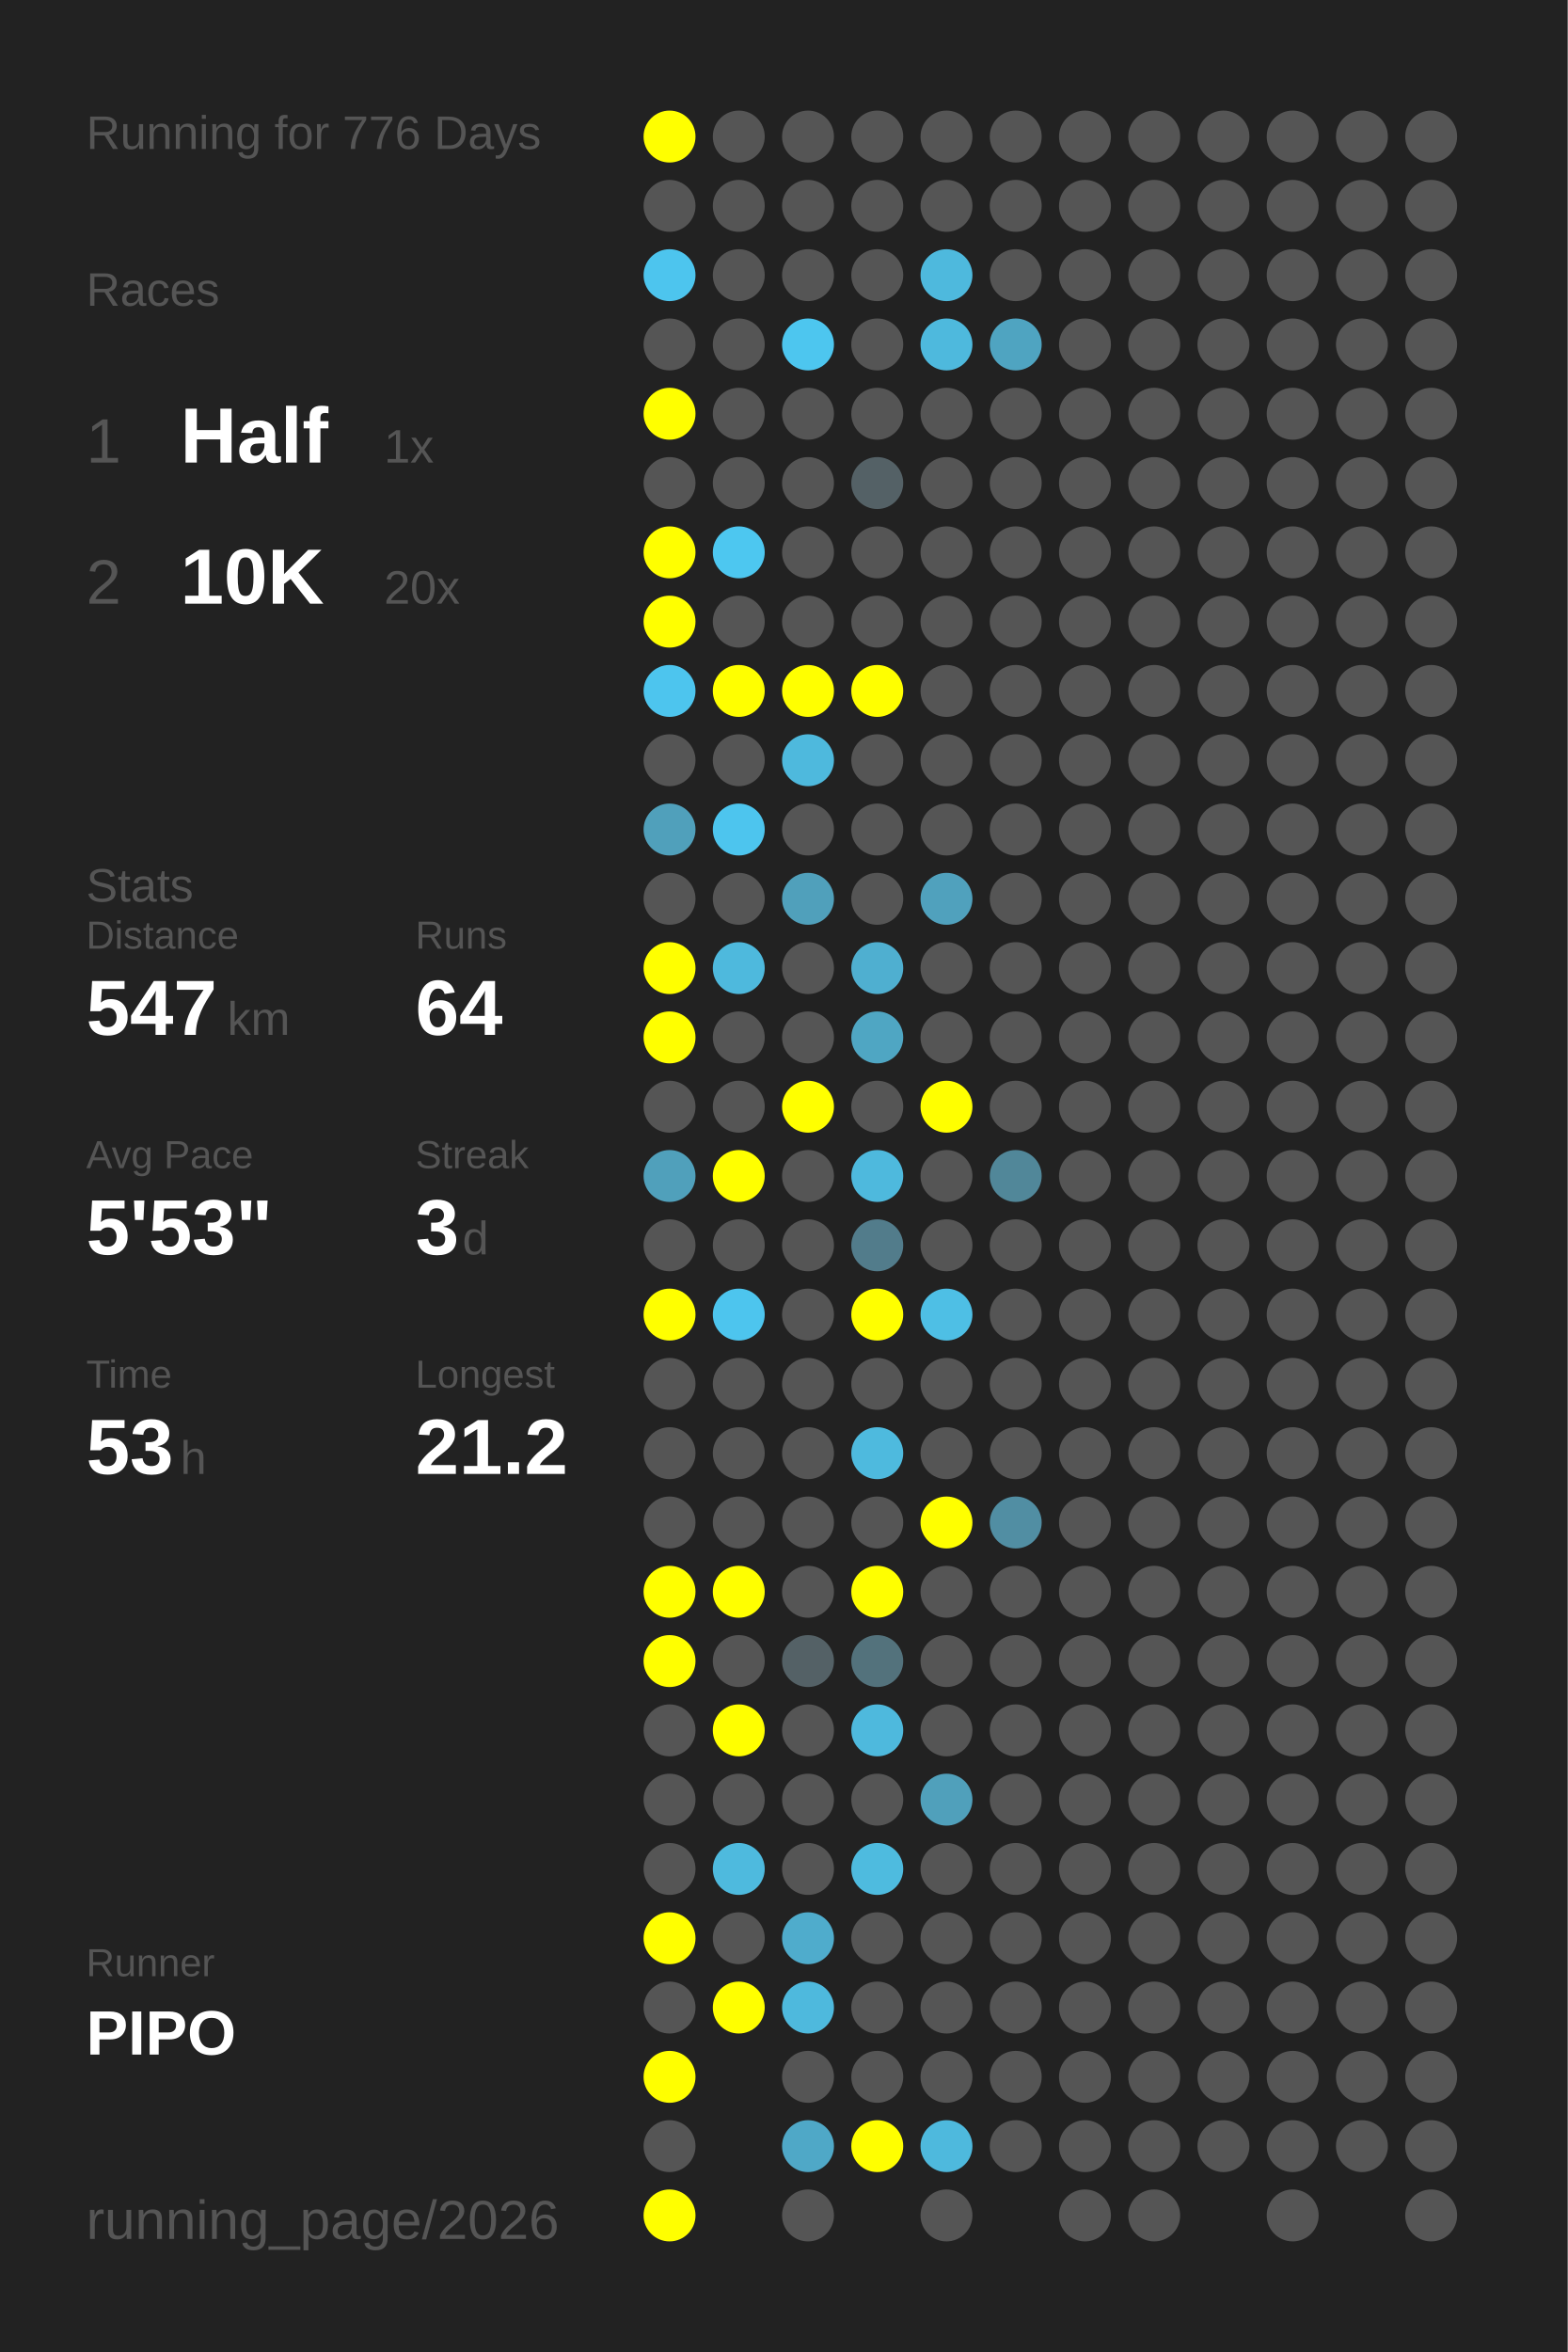
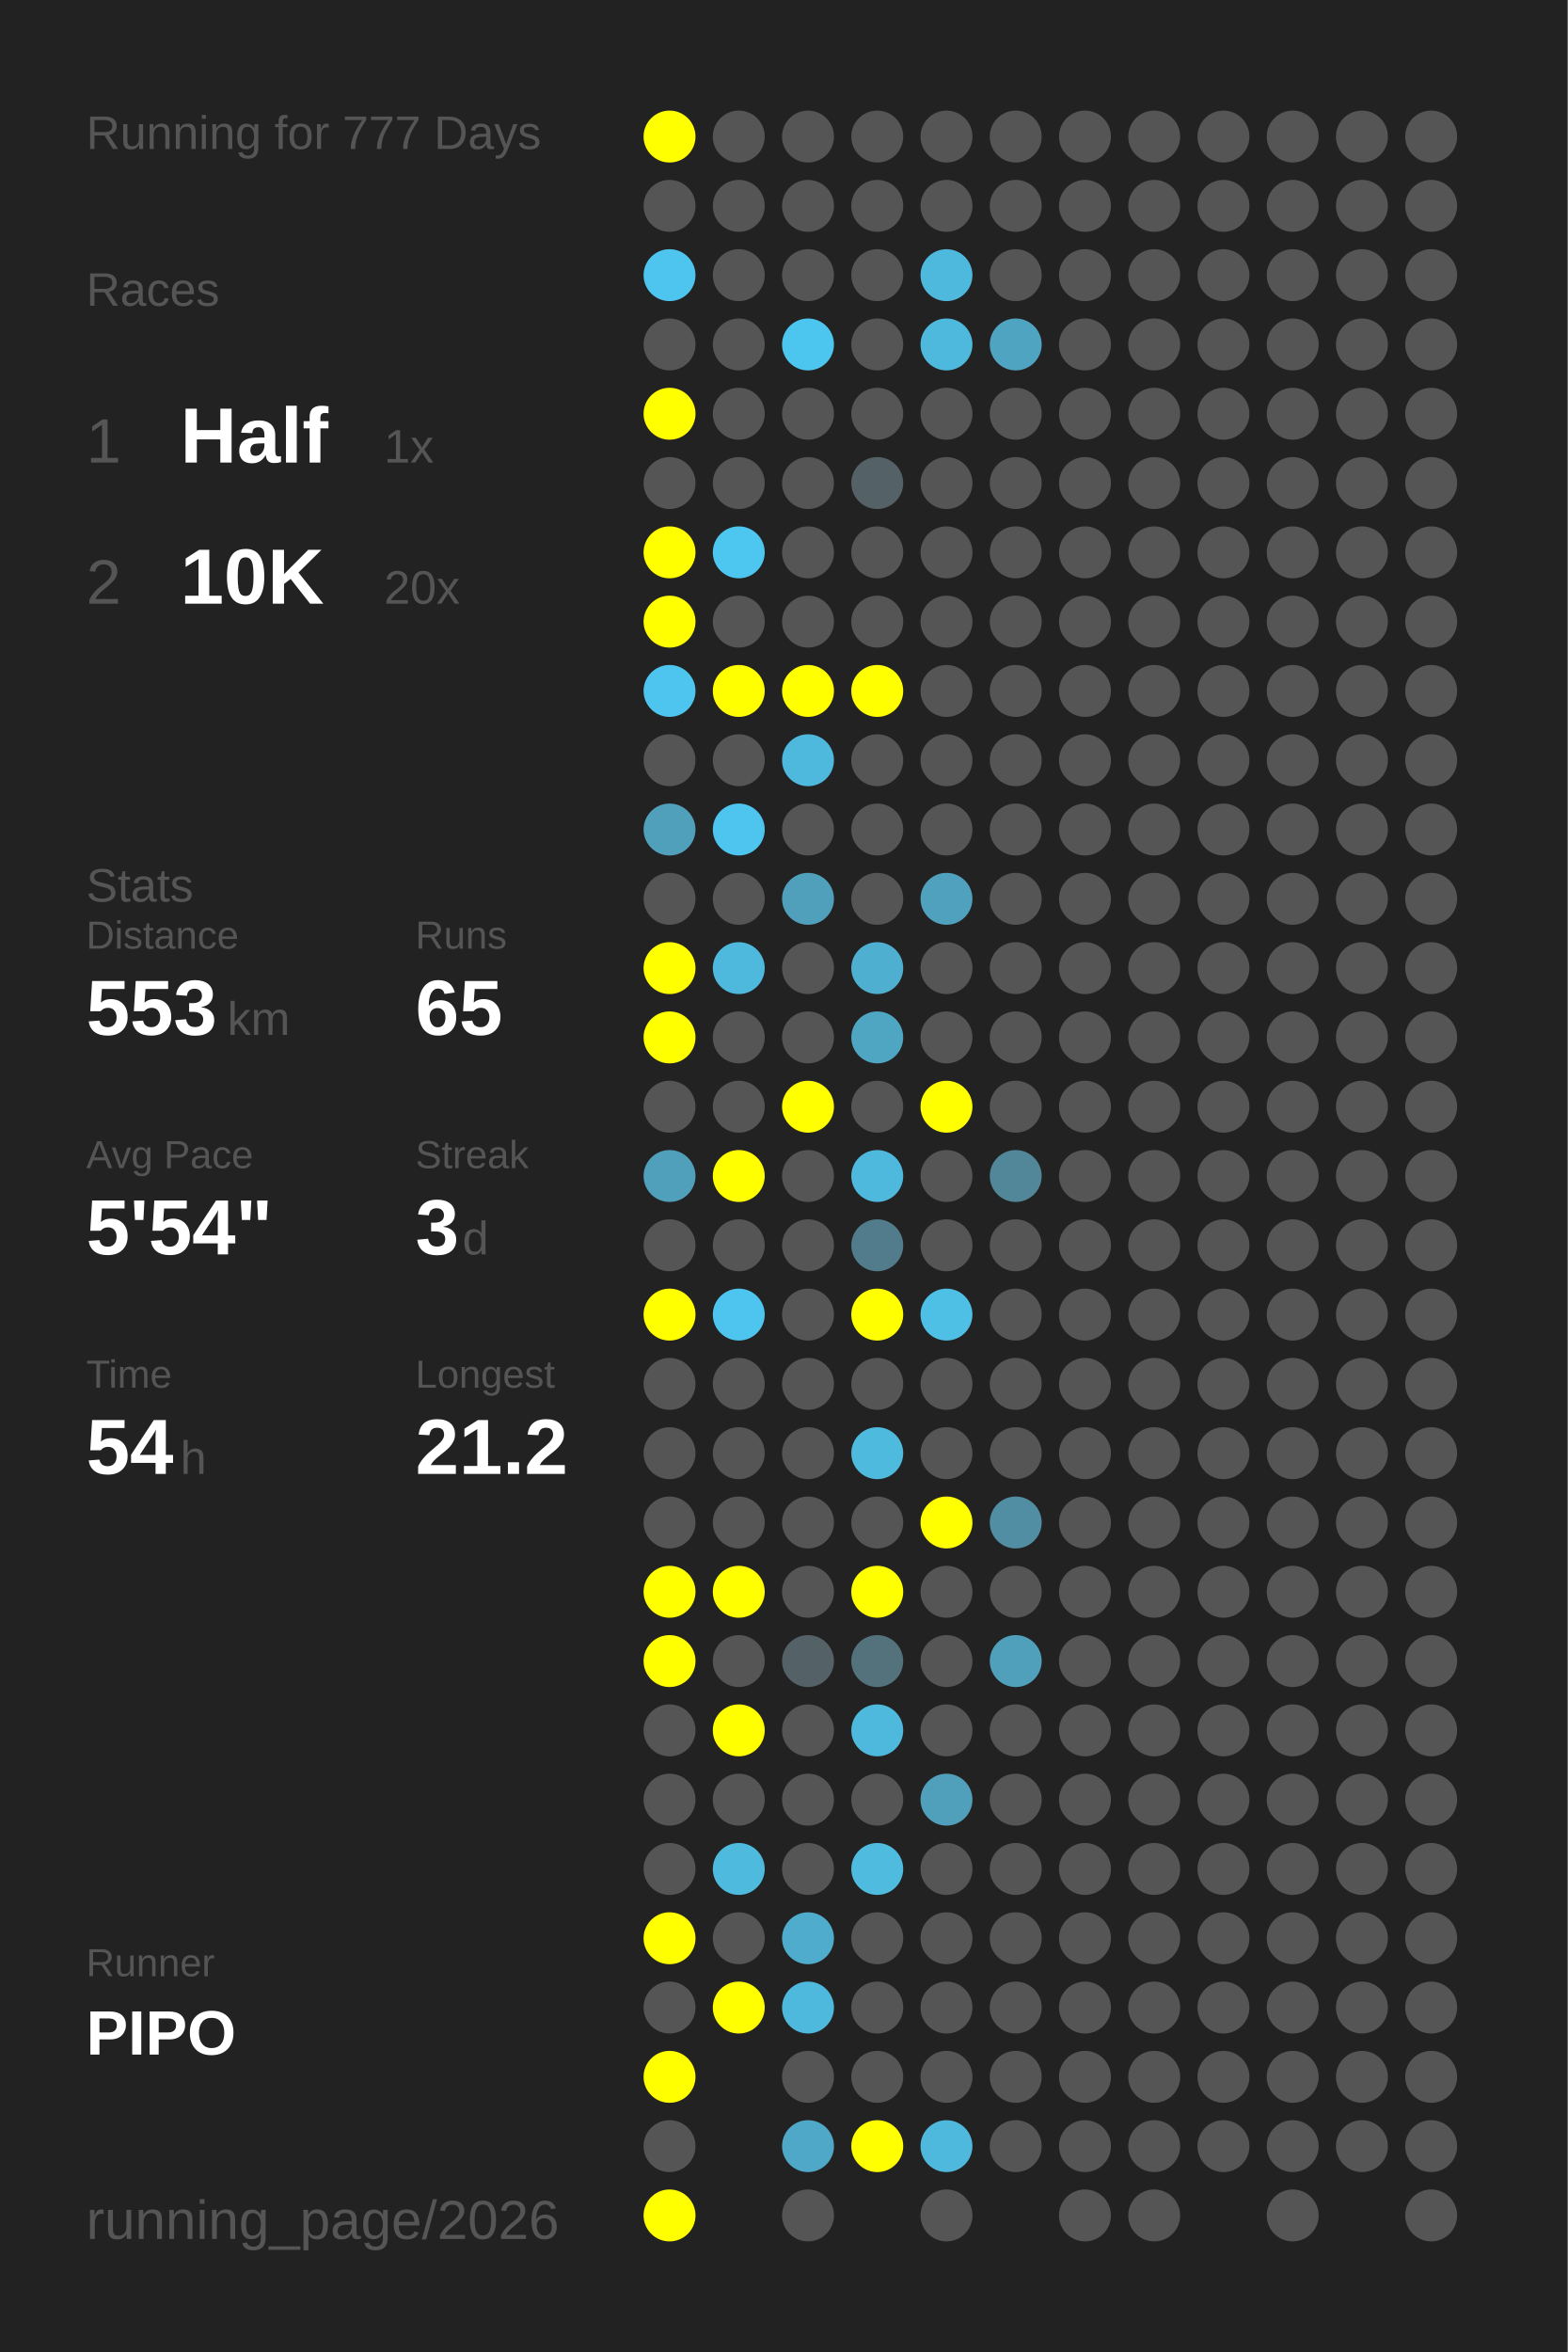
<svg xmlns="http://www.w3.org/2000/svg" baseProfile="full" height="300mm" version="1.1" viewBox="0,0,200,300" width="200mm">
  <defs />
  <rect fill="#222222" height="300" width="200" x="0" y="0" />
-   <text fill="#555555" style="font-size:6px; font-family:Arial;" x="11" y="19">Running for 776 Days</text>
+   <text fill="#555555" style="font-size:6px; font-family:Arial;" x="11" y="19">Running for 777 Days</text>
  <text fill="#555555" style="font-size:6px; font-family:Arial;" x="11" y="39">Races</text>
  <text fill="#555555" style="font-size:8px; font-family:Arial;" x="11" y="59">1</text>
  <text fill="#FFFFFF" style="font-size:10px; font-family:Arial; font-weight:bold;" x="23" y="59">Half</text>
  <text fill="#555555" style="font-size:6px; font-family:Arial;" x="49" y="59">1x</text>
  <text fill="#555555" style="font-size:8px; font-family:Arial;" x="11" y="77">2</text>
  <text fill="#FFFFFF" style="font-size:10px; font-family:Arial; font-weight:bold;" x="23" y="77">10K</text>
  <text fill="#555555" style="font-size:6px; font-family:Arial;" x="49" y="77">20x</text>
  <text fill="#555555" style="font-size:6px; font-family:Arial;" x="11" y="115">Stats</text>
  <text fill="#555555" style="font-size:5px; font-family:Arial;" x="11" y="121">Distance</text>
-   <text fill="#FFFFFF" style="font-size:10px; font-family:Arial; font-weight:bold;" x="11" y="132">547</text>
+   <text fill="#FFFFFF" style="font-size:10px; font-family:Arial; font-weight:bold;" x="11" y="132">553</text>
  <text fill="#555555" style="font-size:6px; font-family:Arial;" x="29" y="132">km</text>
  <text fill="#555555" style="font-size:5px; font-family:Arial;" x="53" y="121">Runs</text>
-   <text fill="#FFFFFF" style="font-size:10px; font-family:Arial; font-weight:bold;" x="53" y="132">64</text>
+   <text fill="#FFFFFF" style="font-size:10px; font-family:Arial; font-weight:bold;" x="53" y="132">65</text>
  <text fill="#555555" style="font-size:5px; font-family:Arial;" x="11" y="149">Avg Pace</text>
-   <text fill="#FFFFFF" style="font-size:10px; font-family:Arial; font-weight:bold;" x="11" y="160">5'53"</text>
+   <text fill="#FFFFFF" style="font-size:10px; font-family:Arial; font-weight:bold;" x="11" y="160">5'54"</text>
  <text fill="#555555" style="font-size:5px; font-family:Arial;" x="53" y="149">Streak</text>
  <text fill="#FFFFFF" style="font-size:10px; font-family:Arial; font-weight:bold;" x="53" y="160">3</text>
  <text fill="#555555" style="font-size:6px; font-family:Arial;" x="59" y="160">d</text>
  <text fill="#555555" style="font-size:5px; font-family:Arial;" x="11" y="177">Time</text>
-   <text fill="#FFFFFF" style="font-size:10px; font-family:Arial; font-weight:bold;" x="11" y="188">53</text>
+   <text fill="#FFFFFF" style="font-size:10px; font-family:Arial; font-weight:bold;" x="11" y="188">54</text>
  <text fill="#555555" style="font-size:6px; font-family:Arial;" x="23" y="188">h</text>
  <text fill="#555555" style="font-size:5px; font-family:Arial;" x="53" y="177">Longest</text>
  <text fill="#FFFFFF" style="font-size:10px; font-family:Arial; font-weight:bold;" x="53" y="188">21.2</text>
  <text fill="#555555" style="font-size:5px; font-family:Arial;" x="11" y="252.065">Runner</text>
  <text fill="#FFFFFF" style="font-size:8px; font-family:Arial; font-weight:bold;" x="11" y="262.065">PIPO</text>
  <text fill="#555555" style="font-size:7px; font-family:Arial;" x="11" y="285.581">running_page/2026</text>
  <circle cx="85.417" cy="17.419" fill="#FFFF00" r="3.312" />
  <circle cx="85.417" cy="26.258" fill="#555555" r="3.312" />
  <circle cx="85.417" cy="35.097" fill="#4dc5ee" r="3.312" />
  <circle cx="85.417" cy="43.935" fill="#555555" r="3.312" />
  <circle cx="85.417" cy="52.774" fill="#FFFF00" r="3.312" />
  <circle cx="85.417" cy="61.613" fill="#555555" r="3.312" />
  <circle cx="85.417" cy="70.452" fill="#FFFF00" r="3.312" />
  <circle cx="85.417" cy="79.29" fill="#FFFF00" r="3.312" />
  <circle cx="85.417" cy="88.129" fill="#4dc5ee" r="3.312" />
  <circle cx="85.417" cy="96.968" fill="#555555" r="3.312" />
  <circle cx="85.417" cy="105.806" fill="#50a0bb" r="3.312" />
  <circle cx="85.417" cy="114.645" fill="#555555" r="3.312" />
  <circle cx="85.417" cy="123.484" fill="#FFFF00" r="3.312" />
  <circle cx="85.417" cy="132.323" fill="#FFFF00" r="3.312" />
  <circle cx="85.417" cy="141.161" fill="#555555" r="3.312" />
  <circle cx="85.417" cy="150" fill="#50a0bb" r="3.312" />
  <circle cx="85.417" cy="158.839" fill="#555555" r="3.312" />
  <circle cx="85.417" cy="167.677" fill="#FFFF00" r="3.312" />
  <circle cx="85.417" cy="176.516" fill="#555555" r="3.312" />
  <circle cx="85.417" cy="185.355" fill="#555555" r="3.312" />
  <circle cx="85.417" cy="194.194" fill="#555555" r="3.312" />
  <circle cx="85.417" cy="203.032" fill="#FFFF00" r="3.312" />
  <circle cx="85.417" cy="211.871" fill="#FFFF00" r="3.312" />
  <circle cx="85.417" cy="220.71" fill="#555555" r="3.312" />
  <circle cx="85.417" cy="229.548" fill="#555555" r="3.312" />
  <circle cx="85.417" cy="238.387" fill="#555555" r="3.312" />
  <circle cx="85.417" cy="247.226" fill="#FFFF00" r="3.312" />
  <circle cx="85.417" cy="256.065" fill="#555555" r="3.312" />
  <circle cx="85.417" cy="264.903" fill="#FFFF00" r="3.312" />
  <circle cx="85.417" cy="273.742" fill="#555555" r="3.312" />
  <circle cx="85.417" cy="282.581" fill="#FFFF00" r="3.312" />
  <circle cx="94.25" cy="17.419" fill="#555555" r="3.312" />
  <circle cx="94.25" cy="26.258" fill="#555555" r="3.312" />
  <circle cx="94.25" cy="35.097" fill="#555555" r="3.312" />
  <circle cx="94.25" cy="43.935" fill="#555555" r="3.312" />
  <circle cx="94.25" cy="52.774" fill="#555555" r="3.312" />
  <circle cx="94.25" cy="61.613" fill="#555555" r="3.312" />
  <circle cx="94.25" cy="70.452" fill="#4dc7f0" r="3.312" />
  <circle cx="94.25" cy="79.29" fill="#555555" r="3.312" />
  <circle cx="94.25" cy="88.129" fill="#FFFF00" r="3.312" />
  <circle cx="94.25" cy="96.968" fill="#555555" r="3.312" />
  <circle cx="94.25" cy="105.806" fill="#4dc5ee" r="3.312" />
  <circle cx="94.25" cy="114.645" fill="#555555" r="3.312" />
  <circle cx="94.25" cy="123.484" fill="#4eb9dd" r="3.312" />
  <circle cx="94.25" cy="132.323" fill="#555555" r="3.312" />
  <circle cx="94.25" cy="141.161" fill="#555555" r="3.312" />
  <circle cx="94.25" cy="150" fill="#FFFF00" r="3.312" />
  <circle cx="94.25" cy="158.839" fill="#555555" r="3.312" />
  <circle cx="94.25" cy="167.677" fill="#4dc5ee" r="3.312" />
  <circle cx="94.25" cy="176.516" fill="#555555" r="3.312" />
  <circle cx="94.25" cy="185.355" fill="#555555" r="3.312" />
  <circle cx="94.25" cy="194.194" fill="#555555" r="3.312" />
  <circle cx="94.25" cy="203.032" fill="#FFFF00" r="3.312" />
  <circle cx="94.25" cy="211.871" fill="#555555" r="3.312" />
  <circle cx="94.25" cy="220.71" fill="#FFFF00" r="3.312" />
  <circle cx="94.25" cy="229.548" fill="#555555" r="3.312" />
  <circle cx="94.25" cy="238.387" fill="#4ebade" r="3.312" />
  <circle cx="94.25" cy="247.226" fill="#555555" r="3.312" />
  <circle cx="94.25" cy="256.065" fill="#FFFF00" r="3.312" />
  <circle cx="103.083" cy="17.419" fill="#555555" r="3.312" />
  <circle cx="103.083" cy="26.258" fill="#555555" r="3.312" />
  <circle cx="103.083" cy="35.097" fill="#555555" r="3.312" />
  <circle cx="103.083" cy="43.935" fill="#4dc6ef" r="3.312" />
  <circle cx="103.083" cy="52.774" fill="#555555" r="3.312" />
  <circle cx="103.083" cy="61.613" fill="#555555" r="3.312" />
  <circle cx="103.083" cy="70.452" fill="#555555" r="3.312" />
  <circle cx="103.083" cy="79.29" fill="#555555" r="3.312" />
  <circle cx="103.083" cy="88.129" fill="#FFFF00" r="3.312" />
  <circle cx="103.083" cy="96.968" fill="#4eb9dd" r="3.312" />
  <circle cx="103.083" cy="105.806" fill="#555555" r="3.312" />
  <circle cx="103.083" cy="114.645" fill="#50a0bb" r="3.312" />
  <circle cx="103.083" cy="123.484" fill="#555555" r="3.312" />
  <circle cx="103.083" cy="132.323" fill="#555555" r="3.312" />
  <circle cx="103.083" cy="141.161" fill="#FFFF00" r="3.312" />
  <circle cx="103.083" cy="150" fill="#555555" r="3.312" />
  <circle cx="103.083" cy="158.839" fill="#555555" r="3.312" />
  <circle cx="103.083" cy="167.677" fill="#555555" r="3.312" />
  <circle cx="103.083" cy="176.516" fill="#555555" r="3.312" />
  <circle cx="103.083" cy="185.355" fill="#555555" r="3.312" />
  <circle cx="103.083" cy="194.194" fill="#555555" r="3.312" />
  <circle cx="103.083" cy="203.032" fill="#555555" r="3.312" />
  <circle cx="103.083" cy="211.871" fill="#546166" r="3.312" />
  <circle cx="103.083" cy="220.71" fill="#555555" r="3.312" />
  <circle cx="103.083" cy="229.548" fill="#555555" r="3.312" />
  <circle cx="103.083" cy="238.387" fill="#555555" r="3.312" />
  <circle cx="103.083" cy="247.226" fill="#4faccc" r="3.312" />
  <circle cx="103.083" cy="256.065" fill="#4eb9dd" r="3.312" />
  <circle cx="103.083" cy="264.903" fill="#555555" r="3.312" />
  <circle cx="103.083" cy="273.742" fill="#4fa8c7" r="3.312" />
  <circle cx="103.083" cy="282.581" fill="#555555" r="3.312" />
  <circle cx="111.917" cy="17.419" fill="#555555" r="3.312" />
  <circle cx="111.917" cy="26.258" fill="#555555" r="3.312" />
  <circle cx="111.917" cy="35.097" fill="#555555" r="3.312" />
  <circle cx="111.917" cy="43.935" fill="#555555" r="3.312" />
  <circle cx="111.917" cy="52.774" fill="#555555" r="3.312" />
  <circle cx="111.917" cy="61.613" fill="#546166" r="3.312" />
  <circle cx="111.917" cy="70.452" fill="#555555" r="3.312" />
  <circle cx="111.917" cy="79.29" fill="#555555" r="3.312" />
  <circle cx="111.917" cy="88.129" fill="#FFFF00" r="3.312" />
  <circle cx="111.917" cy="96.968" fill="#555555" r="3.312" />
  <circle cx="111.917" cy="105.806" fill="#555555" r="3.312" />
  <circle cx="111.917" cy="114.645" fill="#555555" r="3.312" />
  <circle cx="111.917" cy="123.484" fill="#4fafd0" r="3.312" />
  <circle cx="111.917" cy="132.323" fill="#4fa6c3" r="3.312" />
  <circle cx="111.917" cy="141.161" fill="#555555" r="3.312" />
  <circle cx="111.917" cy="150" fill="#4eb9dd" r="3.312" />
  <circle cx="111.917" cy="158.839" fill="#527c8b" r="3.312" />
  <circle cx="111.917" cy="167.677" fill="#FFFF00" r="3.312" />
  <circle cx="111.917" cy="176.516" fill="#555555" r="3.312" />
  <circle cx="111.917" cy="185.355" fill="#4ebade" r="3.312" />
  <circle cx="111.917" cy="194.194" fill="#555555" r="3.312" />
  <circle cx="111.917" cy="203.032" fill="#FFFF00" r="3.312" />
  <circle cx="111.917" cy="211.871" fill="#53727c" r="3.312" />
  <circle cx="111.917" cy="220.71" fill="#4eb9dd" r="3.312" />
  <circle cx="111.917" cy="229.548" fill="#555555" r="3.312" />
  <circle cx="111.917" cy="238.387" fill="#4ebbdf" r="3.312" />
  <circle cx="111.917" cy="247.226" fill="#555555" r="3.312" />
  <circle cx="111.917" cy="256.065" fill="#555555" r="3.312" />
  <circle cx="111.917" cy="264.903" fill="#555555" r="3.312" />
  <circle cx="111.917" cy="273.742" fill="#FFFF00" r="3.312" />
  <circle cx="120.75" cy="17.419" fill="#555555" r="3.312" />
  <circle cx="120.75" cy="26.258" fill="#555555" r="3.312" />
  <circle cx="120.75" cy="35.097" fill="#4eb9dd" r="3.312" />
  <circle cx="120.75" cy="43.935" fill="#4eb9dd" r="3.312" />
  <circle cx="120.75" cy="52.774" fill="#555555" r="3.312" />
  <circle cx="120.75" cy="61.613" fill="#555555" r="3.312" />
  <circle cx="120.75" cy="70.452" fill="#555555" r="3.312" />
  <circle cx="120.75" cy="79.29" fill="#555555" r="3.312" />
  <circle cx="120.75" cy="88.129" fill="#555555" r="3.312" />
  <circle cx="120.75" cy="96.968" fill="#555555" r="3.312" />
  <circle cx="120.75" cy="105.806" fill="#555555" r="3.312" />
  <circle cx="120.75" cy="114.645" fill="#50a1bd" r="3.312" />
  <circle cx="120.75" cy="123.484" fill="#555555" r="3.312" />
  <circle cx="120.75" cy="132.323" fill="#555555" r="3.312" />
  <circle cx="120.75" cy="141.161" fill="#FFFF00" r="3.312" />
  <circle cx="120.75" cy="150" fill="#555555" r="3.312" />
  <circle cx="120.75" cy="158.839" fill="#555555" r="3.312" />
  <circle cx="120.75" cy="167.677" fill="#4ebfe5" r="3.312" />
  <circle cx="120.75" cy="176.516" fill="#555555" r="3.312" />
  <circle cx="120.75" cy="185.355" fill="#555555" r="3.312" />
  <circle cx="120.75" cy="194.194" fill="#FFFF00" r="3.312" />
  <circle cx="120.75" cy="203.032" fill="#555555" r="3.312" />
  <circle cx="120.75" cy="211.871" fill="#555555" r="3.312" />
  <circle cx="120.75" cy="220.71" fill="#555555" r="3.312" />
  <circle cx="120.75" cy="229.548" fill="#50a0bb" r="3.312" />
  <circle cx="120.75" cy="238.387" fill="#555555" r="3.312" />
  <circle cx="120.75" cy="247.226" fill="#555555" r="3.312" />
  <circle cx="120.75" cy="256.065" fill="#555555" r="3.312" />
  <circle cx="120.75" cy="264.903" fill="#555555" r="3.312" />
  <circle cx="120.75" cy="273.742" fill="#4eb9dd" r="3.312" />
  <circle cx="120.75" cy="282.581" fill="#555555" r="3.312" />
  <circle cx="129.583" cy="17.419" fill="#555555" r="3.312" />
  <circle cx="129.583" cy="26.258" fill="#555555" r="3.312" />
  <circle cx="129.583" cy="35.097" fill="#555555" r="3.312" />
  <circle cx="129.583" cy="43.935" fill="#4fa4c1" r="3.312" />
  <circle cx="129.583" cy="52.774" fill="#555555" r="3.312" />
  <circle cx="129.583" cy="61.613" fill="#555555" r="3.312" />
  <circle cx="129.583" cy="70.452" fill="#555555" r="3.312" />
  <circle cx="129.583" cy="79.29" fill="#555555" r="3.312" />
  <circle cx="129.583" cy="88.129" fill="#555555" r="3.312" />
  <circle cx="129.583" cy="96.968" fill="#555555" r="3.312" />
  <circle cx="129.583" cy="105.806" fill="#555555" r="3.312" />
  <circle cx="129.583" cy="114.645" fill="#555555" r="3.312" />
  <circle cx="129.583" cy="123.484" fill="#555555" r="3.312" />
  <circle cx="129.583" cy="132.323" fill="#555555" r="3.312" />
  <circle cx="129.583" cy="141.161" fill="#555555" r="3.312" />
  <circle cx="129.583" cy="150" fill="#518799" r="3.312" />
  <circle cx="129.583" cy="158.839" fill="#555555" r="3.312" />
  <circle cx="129.583" cy="167.677" fill="#555555" r="3.312" />
  <circle cx="129.583" cy="176.516" fill="#555555" r="3.312" />
  <circle cx="129.583" cy="185.355" fill="#555555" r="3.312" />
  <circle cx="129.583" cy="194.194" fill="#518ea3" r="3.312" />
  <circle cx="129.583" cy="203.032" fill="#555555" r="3.312" />
-   <circle cx="129.583" cy="211.871" fill="#555555" r="3.312" />
+   <circle cx="129.583" cy="211.871" fill="#50a0bb" r="3.312" />
  <circle cx="129.583" cy="220.71" fill="#555555" r="3.312" />
  <circle cx="129.583" cy="229.548" fill="#555555" r="3.312" />
  <circle cx="129.583" cy="238.387" fill="#555555" r="3.312" />
  <circle cx="129.583" cy="247.226" fill="#555555" r="3.312" />
  <circle cx="129.583" cy="256.065" fill="#555555" r="3.312" />
  <circle cx="129.583" cy="264.903" fill="#555555" r="3.312" />
  <circle cx="129.583" cy="273.742" fill="#555555" r="3.312" />
  <circle cx="138.417" cy="17.419" fill="#555555" r="3.312" />
  <circle cx="138.417" cy="26.258" fill="#555555" r="3.312" />
  <circle cx="138.417" cy="35.097" fill="#555555" r="3.312" />
  <circle cx="138.417" cy="43.935" fill="#555555" r="3.312" />
  <circle cx="138.417" cy="52.774" fill="#555555" r="3.312" />
  <circle cx="138.417" cy="61.613" fill="#555555" r="3.312" />
  <circle cx="138.417" cy="70.452" fill="#555555" r="3.312" />
  <circle cx="138.417" cy="79.29" fill="#555555" r="3.312" />
  <circle cx="138.417" cy="88.129" fill="#555555" r="3.312" />
  <circle cx="138.417" cy="96.968" fill="#555555" r="3.312" />
  <circle cx="138.417" cy="105.806" fill="#555555" r="3.312" />
  <circle cx="138.417" cy="114.645" fill="#555555" r="3.312" />
  <circle cx="138.417" cy="123.484" fill="#555555" r="3.312" />
  <circle cx="138.417" cy="132.323" fill="#555555" r="3.312" />
  <circle cx="138.417" cy="141.161" fill="#555555" r="3.312" />
  <circle cx="138.417" cy="150" fill="#555555" r="3.312" />
  <circle cx="138.417" cy="158.839" fill="#555555" r="3.312" />
  <circle cx="138.417" cy="167.677" fill="#555555" r="3.312" />
  <circle cx="138.417" cy="176.516" fill="#555555" r="3.312" />
  <circle cx="138.417" cy="185.355" fill="#555555" r="3.312" />
  <circle cx="138.417" cy="194.194" fill="#555555" r="3.312" />
  <circle cx="138.417" cy="203.032" fill="#555555" r="3.312" />
  <circle cx="138.417" cy="211.871" fill="#555555" r="3.312" />
  <circle cx="138.417" cy="220.71" fill="#555555" r="3.312" />
  <circle cx="138.417" cy="229.548" fill="#555555" r="3.312" />
  <circle cx="138.417" cy="238.387" fill="#555555" r="3.312" />
  <circle cx="138.417" cy="247.226" fill="#555555" r="3.312" />
  <circle cx="138.417" cy="256.065" fill="#555555" r="3.312" />
  <circle cx="138.417" cy="264.903" fill="#555555" r="3.312" />
  <circle cx="138.417" cy="273.742" fill="#555555" r="3.312" />
  <circle cx="138.417" cy="282.581" fill="#555555" r="3.312" />
  <circle cx="147.25" cy="17.419" fill="#555555" r="3.312" />
  <circle cx="147.25" cy="26.258" fill="#555555" r="3.312" />
  <circle cx="147.25" cy="35.097" fill="#555555" r="3.312" />
  <circle cx="147.25" cy="43.935" fill="#555555" r="3.312" />
  <circle cx="147.25" cy="52.774" fill="#555555" r="3.312" />
  <circle cx="147.25" cy="61.613" fill="#555555" r="3.312" />
  <circle cx="147.25" cy="70.452" fill="#555555" r="3.312" />
  <circle cx="147.25" cy="79.29" fill="#555555" r="3.312" />
  <circle cx="147.25" cy="88.129" fill="#555555" r="3.312" />
  <circle cx="147.25" cy="96.968" fill="#555555" r="3.312" />
  <circle cx="147.25" cy="105.806" fill="#555555" r="3.312" />
  <circle cx="147.25" cy="114.645" fill="#555555" r="3.312" />
  <circle cx="147.25" cy="123.484" fill="#555555" r="3.312" />
  <circle cx="147.25" cy="132.323" fill="#555555" r="3.312" />
  <circle cx="147.25" cy="141.161" fill="#555555" r="3.312" />
  <circle cx="147.25" cy="150" fill="#555555" r="3.312" />
  <circle cx="147.25" cy="158.839" fill="#555555" r="3.312" />
  <circle cx="147.25" cy="167.677" fill="#555555" r="3.312" />
  <circle cx="147.25" cy="176.516" fill="#555555" r="3.312" />
  <circle cx="147.25" cy="185.355" fill="#555555" r="3.312" />
  <circle cx="147.25" cy="194.194" fill="#555555" r="3.312" />
  <circle cx="147.25" cy="203.032" fill="#555555" r="3.312" />
  <circle cx="147.25" cy="211.871" fill="#555555" r="3.312" />
  <circle cx="147.25" cy="220.71" fill="#555555" r="3.312" />
  <circle cx="147.25" cy="229.548" fill="#555555" r="3.312" />
  <circle cx="147.25" cy="238.387" fill="#555555" r="3.312" />
  <circle cx="147.25" cy="247.226" fill="#555555" r="3.312" />
  <circle cx="147.25" cy="256.065" fill="#555555" r="3.312" />
  <circle cx="147.25" cy="264.903" fill="#555555" r="3.312" />
  <circle cx="147.25" cy="273.742" fill="#555555" r="3.312" />
  <circle cx="147.25" cy="282.581" fill="#555555" r="3.312" />
  <circle cx="156.083" cy="17.419" fill="#555555" r="3.312" />
  <circle cx="156.083" cy="26.258" fill="#555555" r="3.312" />
  <circle cx="156.083" cy="35.097" fill="#555555" r="3.312" />
  <circle cx="156.083" cy="43.935" fill="#555555" r="3.312" />
  <circle cx="156.083" cy="52.774" fill="#555555" r="3.312" />
  <circle cx="156.083" cy="61.613" fill="#555555" r="3.312" />
  <circle cx="156.083" cy="70.452" fill="#555555" r="3.312" />
  <circle cx="156.083" cy="79.29" fill="#555555" r="3.312" />
  <circle cx="156.083" cy="88.129" fill="#555555" r="3.312" />
  <circle cx="156.083" cy="96.968" fill="#555555" r="3.312" />
  <circle cx="156.083" cy="105.806" fill="#555555" r="3.312" />
  <circle cx="156.083" cy="114.645" fill="#555555" r="3.312" />
  <circle cx="156.083" cy="123.484" fill="#555555" r="3.312" />
  <circle cx="156.083" cy="132.323" fill="#555555" r="3.312" />
  <circle cx="156.083" cy="141.161" fill="#555555" r="3.312" />
  <circle cx="156.083" cy="150" fill="#555555" r="3.312" />
  <circle cx="156.083" cy="158.839" fill="#555555" r="3.312" />
  <circle cx="156.083" cy="167.677" fill="#555555" r="3.312" />
  <circle cx="156.083" cy="176.516" fill="#555555" r="3.312" />
  <circle cx="156.083" cy="185.355" fill="#555555" r="3.312" />
  <circle cx="156.083" cy="194.194" fill="#555555" r="3.312" />
  <circle cx="156.083" cy="203.032" fill="#555555" r="3.312" />
  <circle cx="156.083" cy="211.871" fill="#555555" r="3.312" />
  <circle cx="156.083" cy="220.71" fill="#555555" r="3.312" />
  <circle cx="156.083" cy="229.548" fill="#555555" r="3.312" />
  <circle cx="156.083" cy="238.387" fill="#555555" r="3.312" />
  <circle cx="156.083" cy="247.226" fill="#555555" r="3.312" />
  <circle cx="156.083" cy="256.065" fill="#555555" r="3.312" />
  <circle cx="156.083" cy="264.903" fill="#555555" r="3.312" />
  <circle cx="156.083" cy="273.742" fill="#555555" r="3.312" />
  <circle cx="164.917" cy="17.419" fill="#555555" r="3.312" />
  <circle cx="164.917" cy="26.258" fill="#555555" r="3.312" />
  <circle cx="164.917" cy="35.097" fill="#555555" r="3.312" />
  <circle cx="164.917" cy="43.935" fill="#555555" r="3.312" />
  <circle cx="164.917" cy="52.774" fill="#555555" r="3.312" />
  <circle cx="164.917" cy="61.613" fill="#555555" r="3.312" />
  <circle cx="164.917" cy="70.452" fill="#555555" r="3.312" />
  <circle cx="164.917" cy="79.29" fill="#555555" r="3.312" />
  <circle cx="164.917" cy="88.129" fill="#555555" r="3.312" />
  <circle cx="164.917" cy="96.968" fill="#555555" r="3.312" />
  <circle cx="164.917" cy="105.806" fill="#555555" r="3.312" />
  <circle cx="164.917" cy="114.645" fill="#555555" r="3.312" />
  <circle cx="164.917" cy="123.484" fill="#555555" r="3.312" />
  <circle cx="164.917" cy="132.323" fill="#555555" r="3.312" />
  <circle cx="164.917" cy="141.161" fill="#555555" r="3.312" />
  <circle cx="164.917" cy="150" fill="#555555" r="3.312" />
  <circle cx="164.917" cy="158.839" fill="#555555" r="3.312" />
  <circle cx="164.917" cy="167.677" fill="#555555" r="3.312" />
  <circle cx="164.917" cy="176.516" fill="#555555" r="3.312" />
  <circle cx="164.917" cy="185.355" fill="#555555" r="3.312" />
  <circle cx="164.917" cy="194.194" fill="#555555" r="3.312" />
  <circle cx="164.917" cy="203.032" fill="#555555" r="3.312" />
  <circle cx="164.917" cy="211.871" fill="#555555" r="3.312" />
  <circle cx="164.917" cy="220.71" fill="#555555" r="3.312" />
  <circle cx="164.917" cy="229.548" fill="#555555" r="3.312" />
  <circle cx="164.917" cy="238.387" fill="#555555" r="3.312" />
  <circle cx="164.917" cy="247.226" fill="#555555" r="3.312" />
  <circle cx="164.917" cy="256.065" fill="#555555" r="3.312" />
  <circle cx="164.917" cy="264.903" fill="#555555" r="3.312" />
  <circle cx="164.917" cy="273.742" fill="#555555" r="3.312" />
  <circle cx="164.917" cy="282.581" fill="#555555" r="3.312" />
  <circle cx="173.75" cy="17.419" fill="#555555" r="3.312" />
  <circle cx="173.75" cy="26.258" fill="#555555" r="3.312" />
  <circle cx="173.75" cy="35.097" fill="#555555" r="3.312" />
  <circle cx="173.75" cy="43.935" fill="#555555" r="3.312" />
  <circle cx="173.75" cy="52.774" fill="#555555" r="3.312" />
  <circle cx="173.75" cy="61.613" fill="#555555" r="3.312" />
  <circle cx="173.75" cy="70.452" fill="#555555" r="3.312" />
  <circle cx="173.75" cy="79.29" fill="#555555" r="3.312" />
  <circle cx="173.75" cy="88.129" fill="#555555" r="3.312" />
  <circle cx="173.75" cy="96.968" fill="#555555" r="3.312" />
  <circle cx="173.75" cy="105.806" fill="#555555" r="3.312" />
  <circle cx="173.75" cy="114.645" fill="#555555" r="3.312" />
  <circle cx="173.75" cy="123.484" fill="#555555" r="3.312" />
  <circle cx="173.75" cy="132.323" fill="#555555" r="3.312" />
  <circle cx="173.75" cy="141.161" fill="#555555" r="3.312" />
  <circle cx="173.75" cy="150" fill="#555555" r="3.312" />
  <circle cx="173.75" cy="158.839" fill="#555555" r="3.312" />
  <circle cx="173.75" cy="167.677" fill="#555555" r="3.312" />
  <circle cx="173.75" cy="176.516" fill="#555555" r="3.312" />
  <circle cx="173.75" cy="185.355" fill="#555555" r="3.312" />
  <circle cx="173.75" cy="194.194" fill="#555555" r="3.312" />
  <circle cx="173.75" cy="203.032" fill="#555555" r="3.312" />
  <circle cx="173.75" cy="211.871" fill="#555555" r="3.312" />
  <circle cx="173.75" cy="220.71" fill="#555555" r="3.312" />
  <circle cx="173.75" cy="229.548" fill="#555555" r="3.312" />
  <circle cx="173.75" cy="238.387" fill="#555555" r="3.312" />
  <circle cx="173.75" cy="247.226" fill="#555555" r="3.312" />
  <circle cx="173.75" cy="256.065" fill="#555555" r="3.312" />
  <circle cx="173.75" cy="264.903" fill="#555555" r="3.312" />
  <circle cx="173.75" cy="273.742" fill="#555555" r="3.312" />
  <circle cx="182.583" cy="17.419" fill="#555555" r="3.312" />
  <circle cx="182.583" cy="26.258" fill="#555555" r="3.312" />
  <circle cx="182.583" cy="35.097" fill="#555555" r="3.312" />
  <circle cx="182.583" cy="43.935" fill="#555555" r="3.312" />
  <circle cx="182.583" cy="52.774" fill="#555555" r="3.312" />
  <circle cx="182.583" cy="61.613" fill="#555555" r="3.312" />
  <circle cx="182.583" cy="70.452" fill="#555555" r="3.312" />
  <circle cx="182.583" cy="79.29" fill="#555555" r="3.312" />
  <circle cx="182.583" cy="88.129" fill="#555555" r="3.312" />
  <circle cx="182.583" cy="96.968" fill="#555555" r="3.312" />
  <circle cx="182.583" cy="105.806" fill="#555555" r="3.312" />
  <circle cx="182.583" cy="114.645" fill="#555555" r="3.312" />
  <circle cx="182.583" cy="123.484" fill="#555555" r="3.312" />
  <circle cx="182.583" cy="132.323" fill="#555555" r="3.312" />
  <circle cx="182.583" cy="141.161" fill="#555555" r="3.312" />
  <circle cx="182.583" cy="150" fill="#555555" r="3.312" />
  <circle cx="182.583" cy="158.839" fill="#555555" r="3.312" />
  <circle cx="182.583" cy="167.677" fill="#555555" r="3.312" />
  <circle cx="182.583" cy="176.516" fill="#555555" r="3.312" />
  <circle cx="182.583" cy="185.355" fill="#555555" r="3.312" />
  <circle cx="182.583" cy="194.194" fill="#555555" r="3.312" />
  <circle cx="182.583" cy="203.032" fill="#555555" r="3.312" />
  <circle cx="182.583" cy="211.871" fill="#555555" r="3.312" />
  <circle cx="182.583" cy="220.71" fill="#555555" r="3.312" />
  <circle cx="182.583" cy="229.548" fill="#555555" r="3.312" />
  <circle cx="182.583" cy="238.387" fill="#555555" r="3.312" />
  <circle cx="182.583" cy="247.226" fill="#555555" r="3.312" />
  <circle cx="182.583" cy="256.065" fill="#555555" r="3.312" />
  <circle cx="182.583" cy="264.903" fill="#555555" r="3.312" />
  <circle cx="182.583" cy="273.742" fill="#555555" r="3.312" />
  <circle cx="182.583" cy="282.581" fill="#555555" r="3.312" />
</svg>
